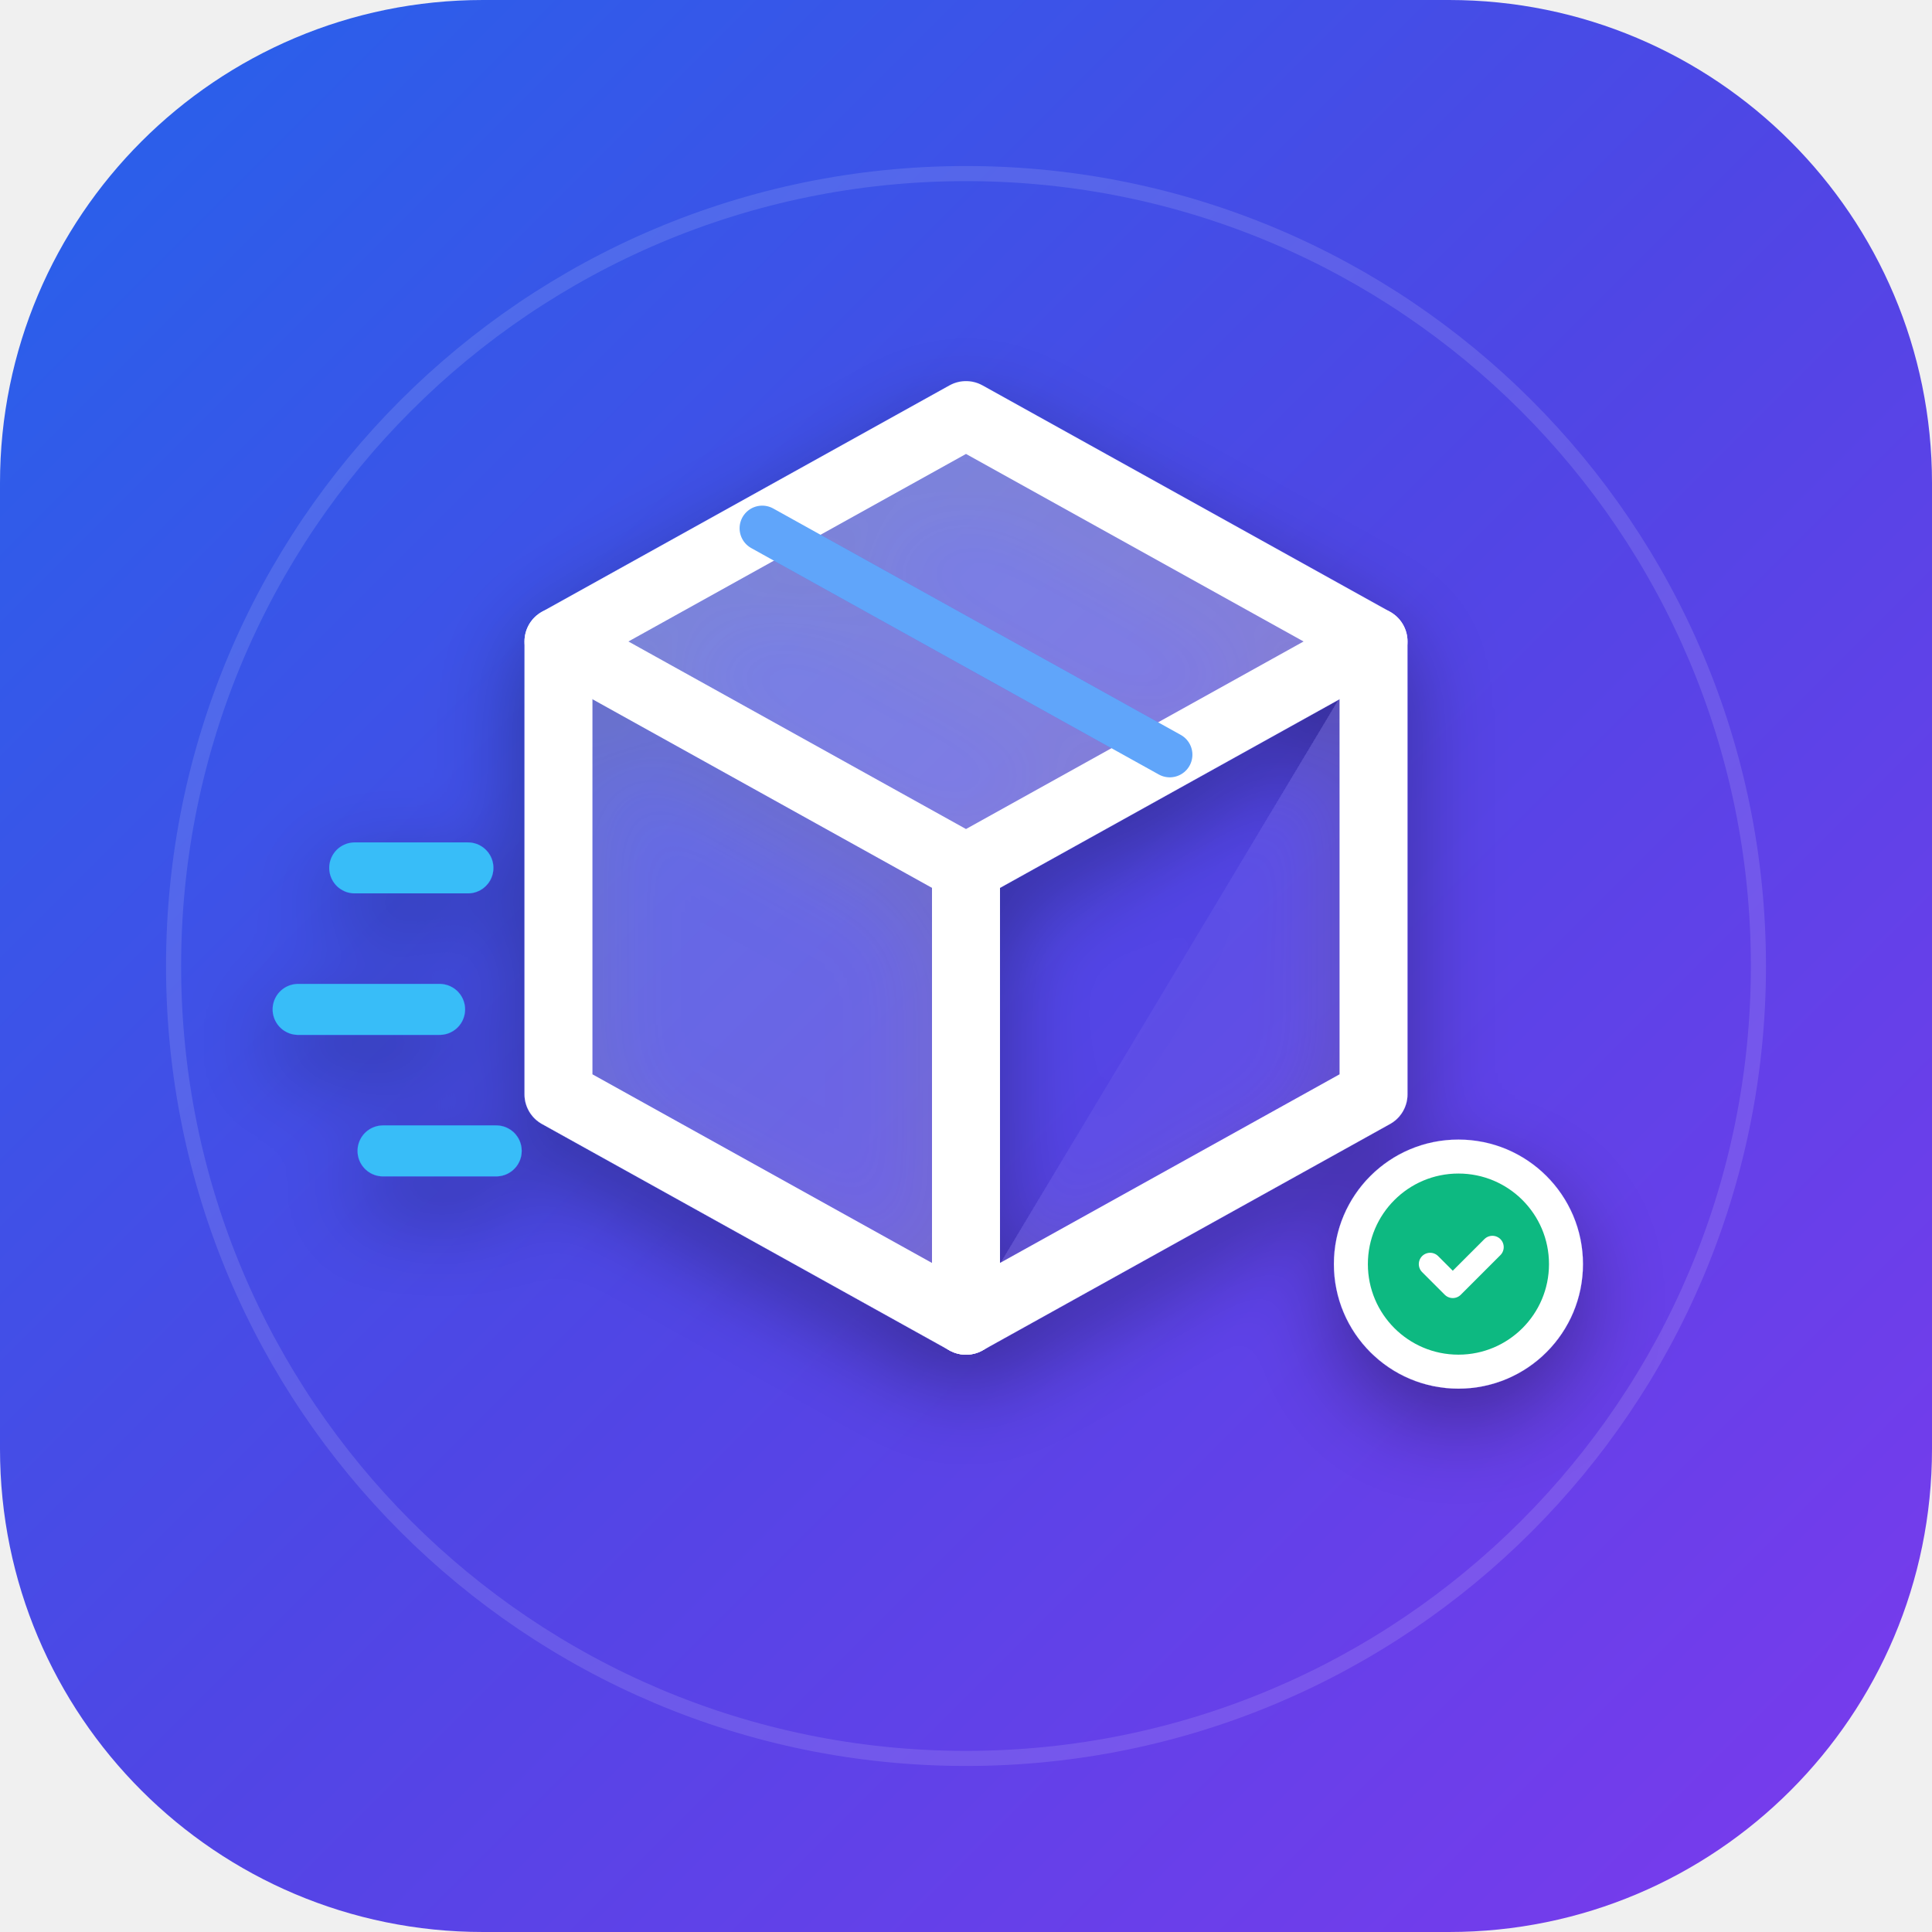
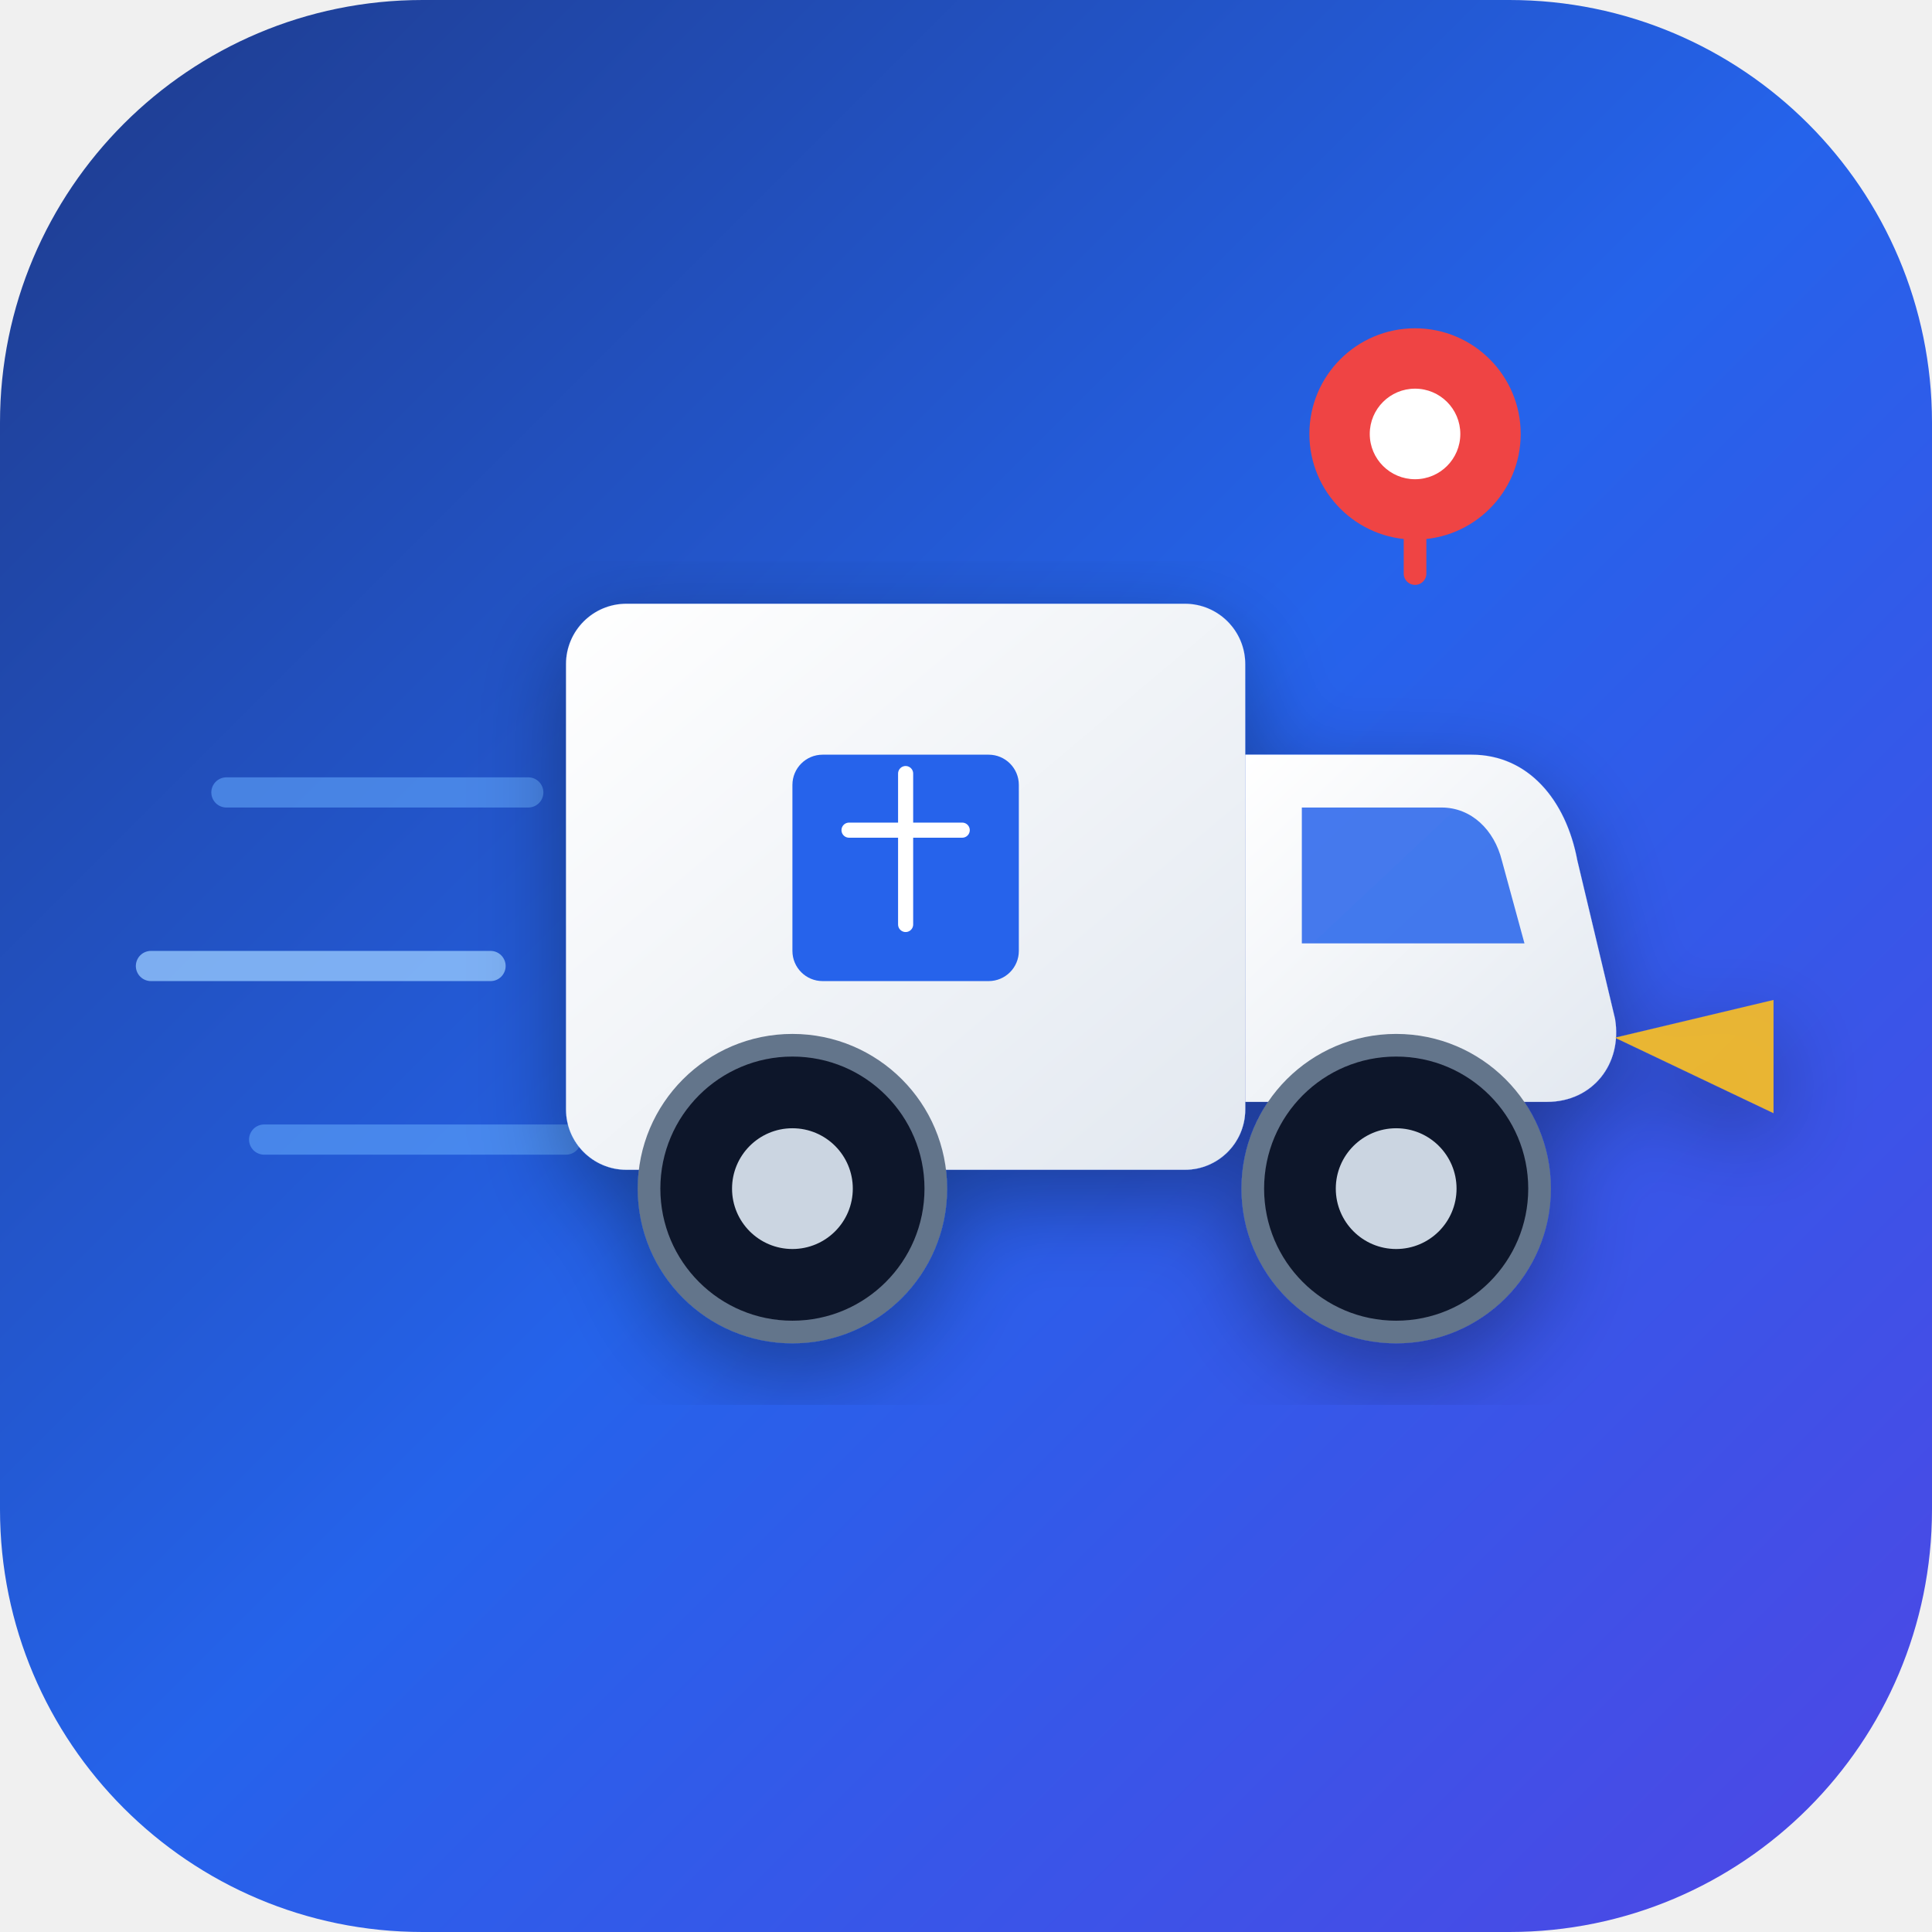
<svg xmlns="http://www.w3.org/2000/svg" viewBox="0 0 512 512" width="512" height="512">
  <defs>
    <linearGradient id="grad" x1="0%" y1="0%" x2="100%" y2="100%">
-       <stop offset="0%" stop-color="#2563eb" />
-       <stop offset="50%" stop-color="#4f46e5" />
-       <stop offset="100%" stop-color="#7c3aed" />
+       <stop offset="0%" stop-color="#1e3a8a" />
+       <stop offset="50%" stop-color="#2563eb" />
+       <stop offset="100%" stop-color="#4f46e5" />
    </linearGradient>
-     <filter id="shadow" x="-20%" y="-20%" width="140%" height="140%">
-       <feDropShadow dx="0" dy="12" stdDeviation="16" flood-color="#000" flood-opacity="0.35" />
+     <linearGradient id="truckGrad" x1="0%" y1="0%" x2="100%" y2="100%">
+       <stop offset="0%" stop-color="#ffffff" />
+       <stop offset="100%" stop-color="#e2e8f0" />
+     </linearGradient>
+     <filter id="shadow" x="-10%" y="-10%" width="120%" height="120%">
+       <feDropShadow dx="0" dy="8" stdDeviation="12" flood-color="#000000" flood-opacity="0.35" />
    </filter>
  </defs>
-   <rect width="512" height="512" rx="128" fill="url(#grad)" />
-   <circle cx="256" cy="256" r="210" fill="none" stroke="rgba(255,255,255,0.12)" stroke-width="4" />
-   <g transform="translate(64, 80) scale(0.75)" filter="url(#shadow)" fill="none" stroke="#ffffff" stroke-width="24" stroke-linecap="round" stroke-linejoin="round">
-     <path d="M 256,40 L 400,120 L 256,200 L 112,120 Z" fill="rgba(255,255,255,0.25)" />
-     <path d="M 112,120 L 112,280 L 256,360 L 256,200" fill="rgba(255,255,255,0.15)" />
-     <path d="M 400,120 L 400,280 L 256,360" fill="rgba(255,255,255,0.05)" />
-     <path d="M 256,200 L 256,360" />
-     <path d="M 184,80 L 328,160" stroke="#60a5fa" stroke-width="16" />
-     <path d="M 40,200 L 80,200" stroke="#38bdf8" stroke-width="18" />
-     <path d="M 20,250 L 70,250" stroke="#38bdf8" stroke-width="18" />
-     <path d="M 50,300 L 90,300" stroke="#38bdf8" stroke-width="18" />
-     <circle cx="430" cy="340" r="38" fill="#10b981" stroke="#ffffff" stroke-width="12" />
-     <path d="M 420,340 L 428,348 L 442,334" stroke="#ffffff" stroke-width="8" />
+   <rect width="512" height="512" rx="112" fill="url(#grad)" />
+   <path d="M 60 210 L 140 210" stroke="#60a5fa" stroke-width="8" stroke-linecap="round" opacity="0.6" />
+   <path d="M 40 256 L 130 256" stroke="#93c5fd" stroke-width="8" stroke-linecap="round" opacity="0.8" />
+   <path d="M 70 302 L 150 302" stroke="#60a5fa" stroke-width="8" stroke-linecap="round" opacity="0.6" />
+   <g filter="url(#shadow)">
+     <rect x="150" y="160" width="180" height="150" rx="16" fill="url(#truckGrad)" />
+     <path d="M 330 200 L 390 200 C 405 200 415 212 418 228 L 428 270 C 430 282 422 292 410 292 L 330 292 Z" fill="url(#truckGrad)" />
+     <path d="M 345 214 L 382 214 C 390 214 396 220 398 228 L 404 250 L 345 250 Z" fill="#2563eb" opacity="0.85" />
+     <rect x="210" y="200" width="60" height="60" rx="8" fill="#2563eb" />
+     <path d="M 225 220 L 255 220 M 240 205 L 240 245" stroke="#ffffff" stroke-width="4" stroke-linecap="round" />
+     <circle cx="210" cy="315" r="38" fill="#0f172a" stroke="#64748b" stroke-width="6" />
+     <circle cx="210" cy="315" r="16" fill="#cbd5e1" />
+     <circle cx="370" cy="315" r="38" fill="#0f172a" stroke="#64748b" stroke-width="6" />
+     <circle cx="370" cy="315" r="16" fill="#cbd5e1" />
+     <path d="M 428 275 L 470 265 L 470 295 Z" fill="#fbbf24" opacity="0.9" />
+   </g>
+   <g transform="translate(350, 90)">
+     <circle cx="25" cy="25" r="28" fill="#ef4444" />
+     <circle cx="25" cy="25" r="12" fill="#ffffff" />
+     <path d="M 25 50 L 25 62" stroke="#ef4444" stroke-width="6" stroke-linecap="round" />
  </g>
</svg>
